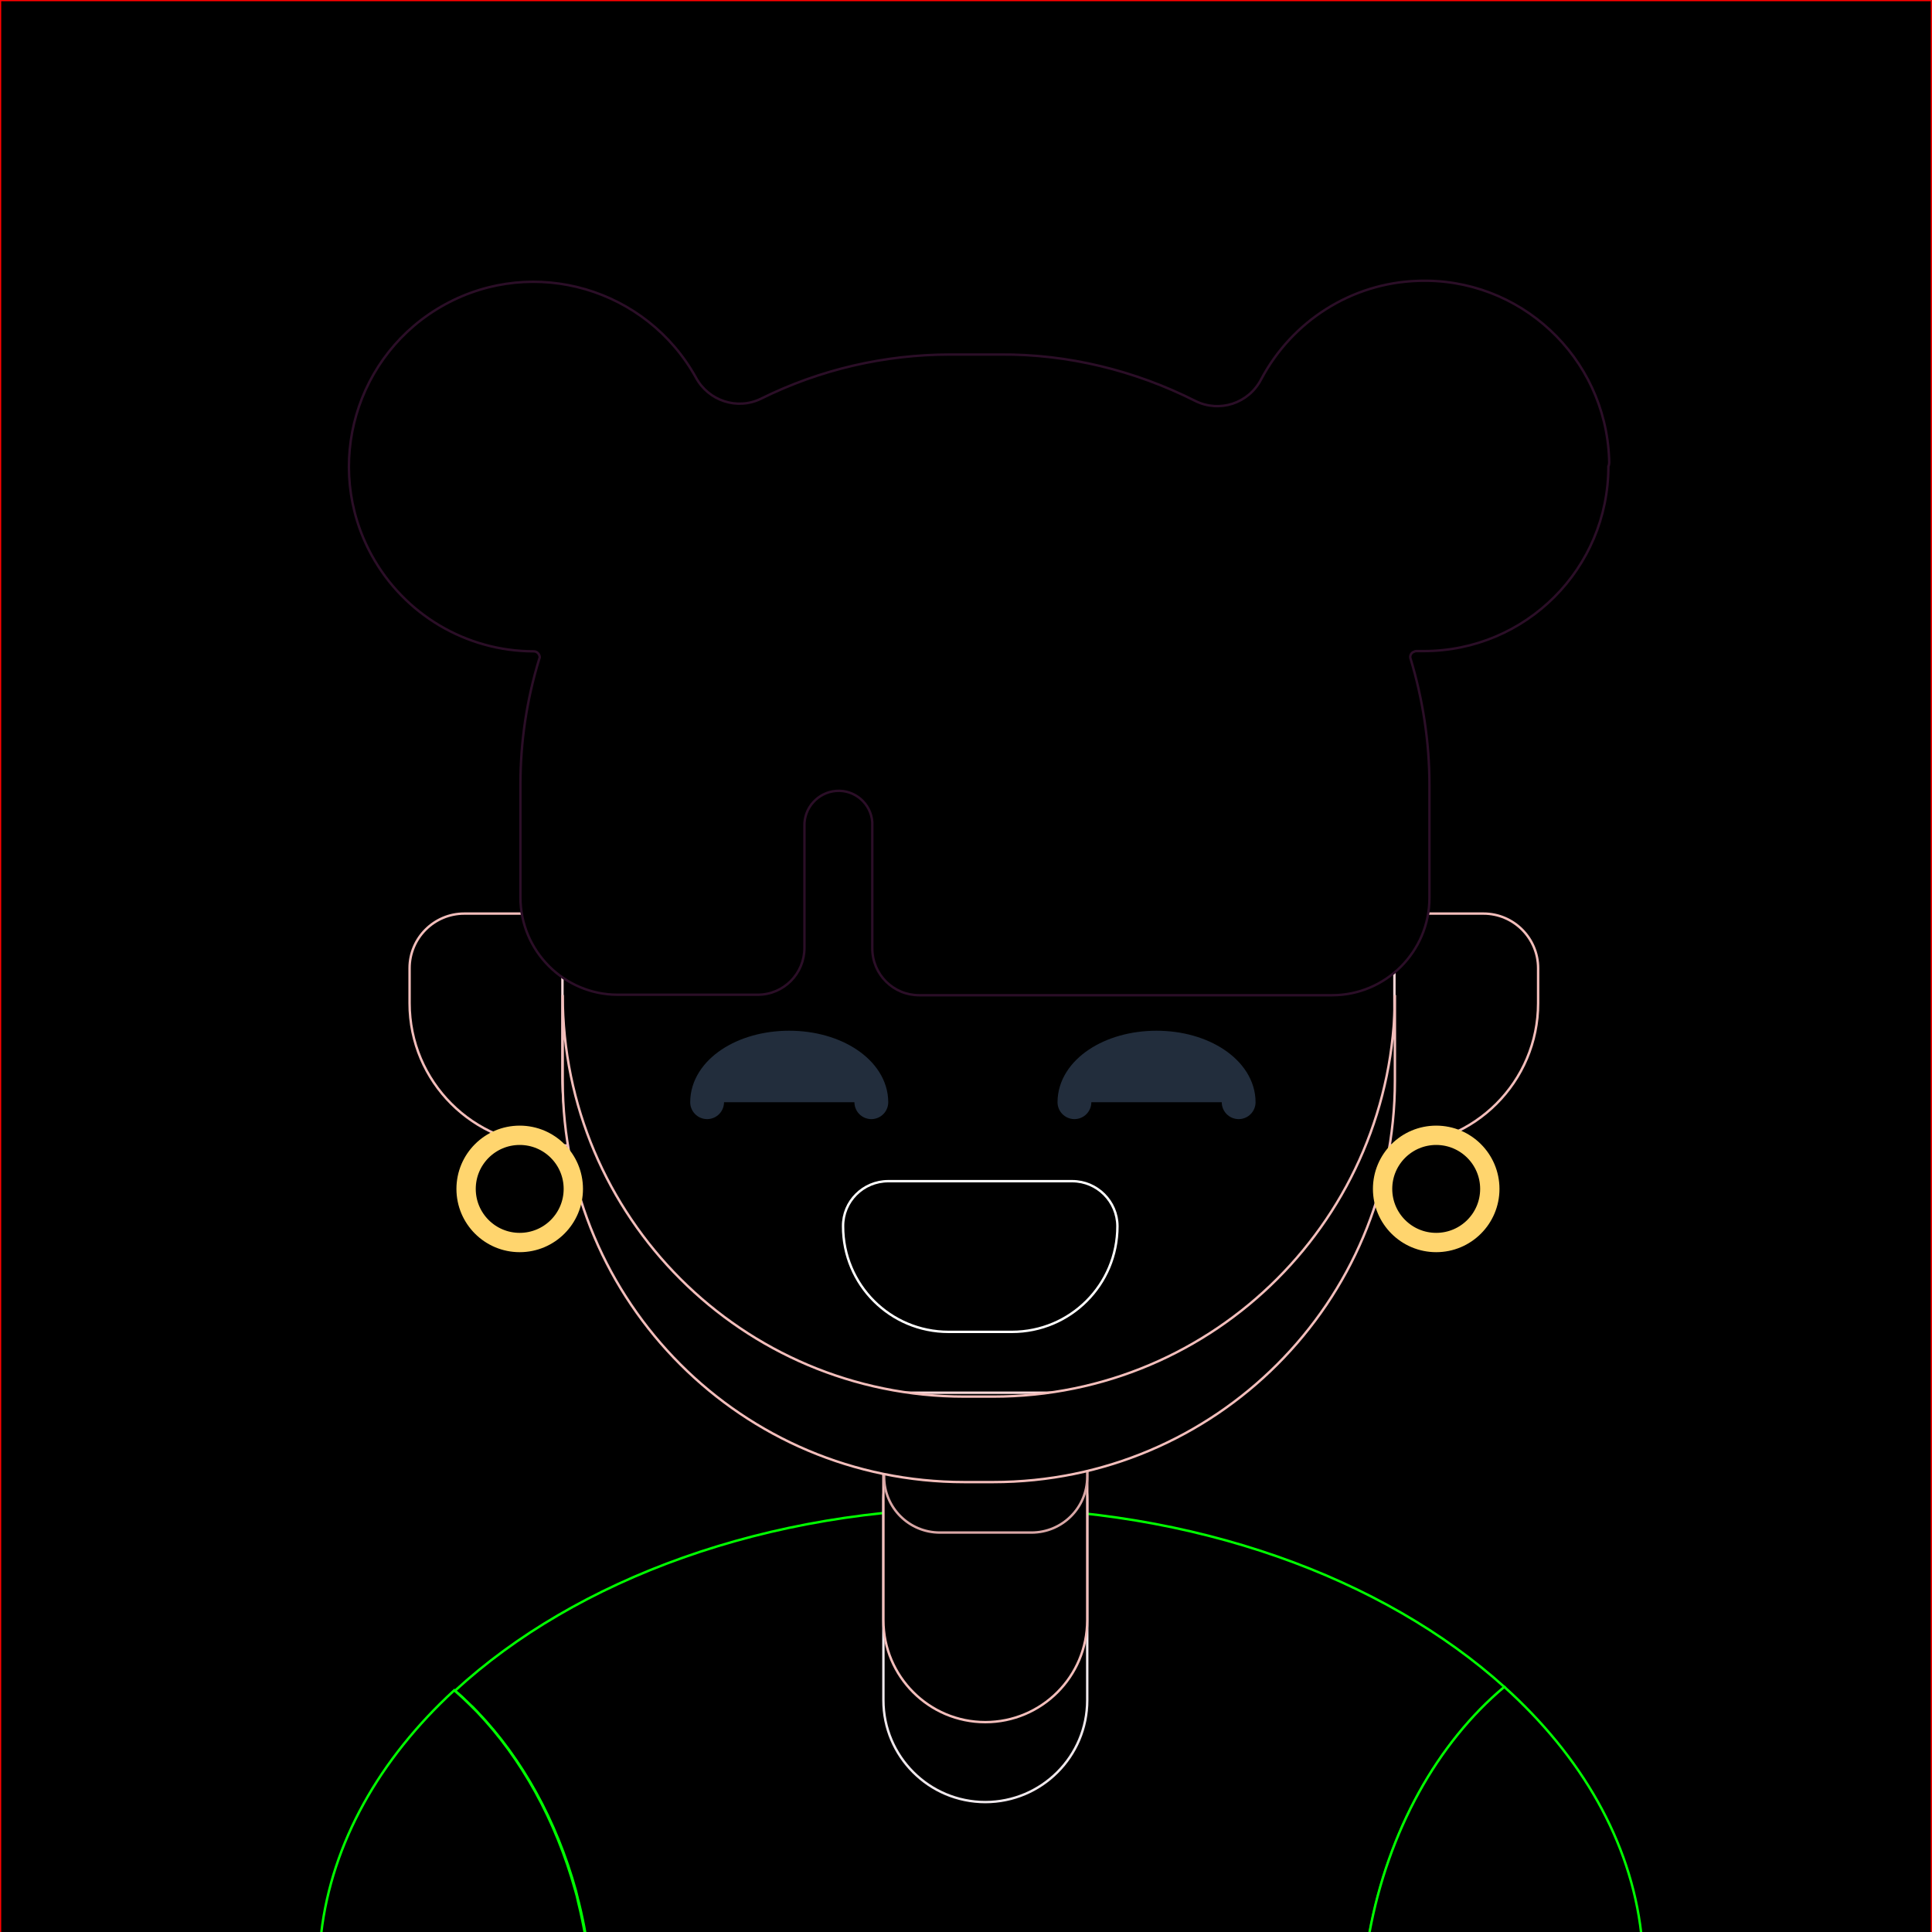
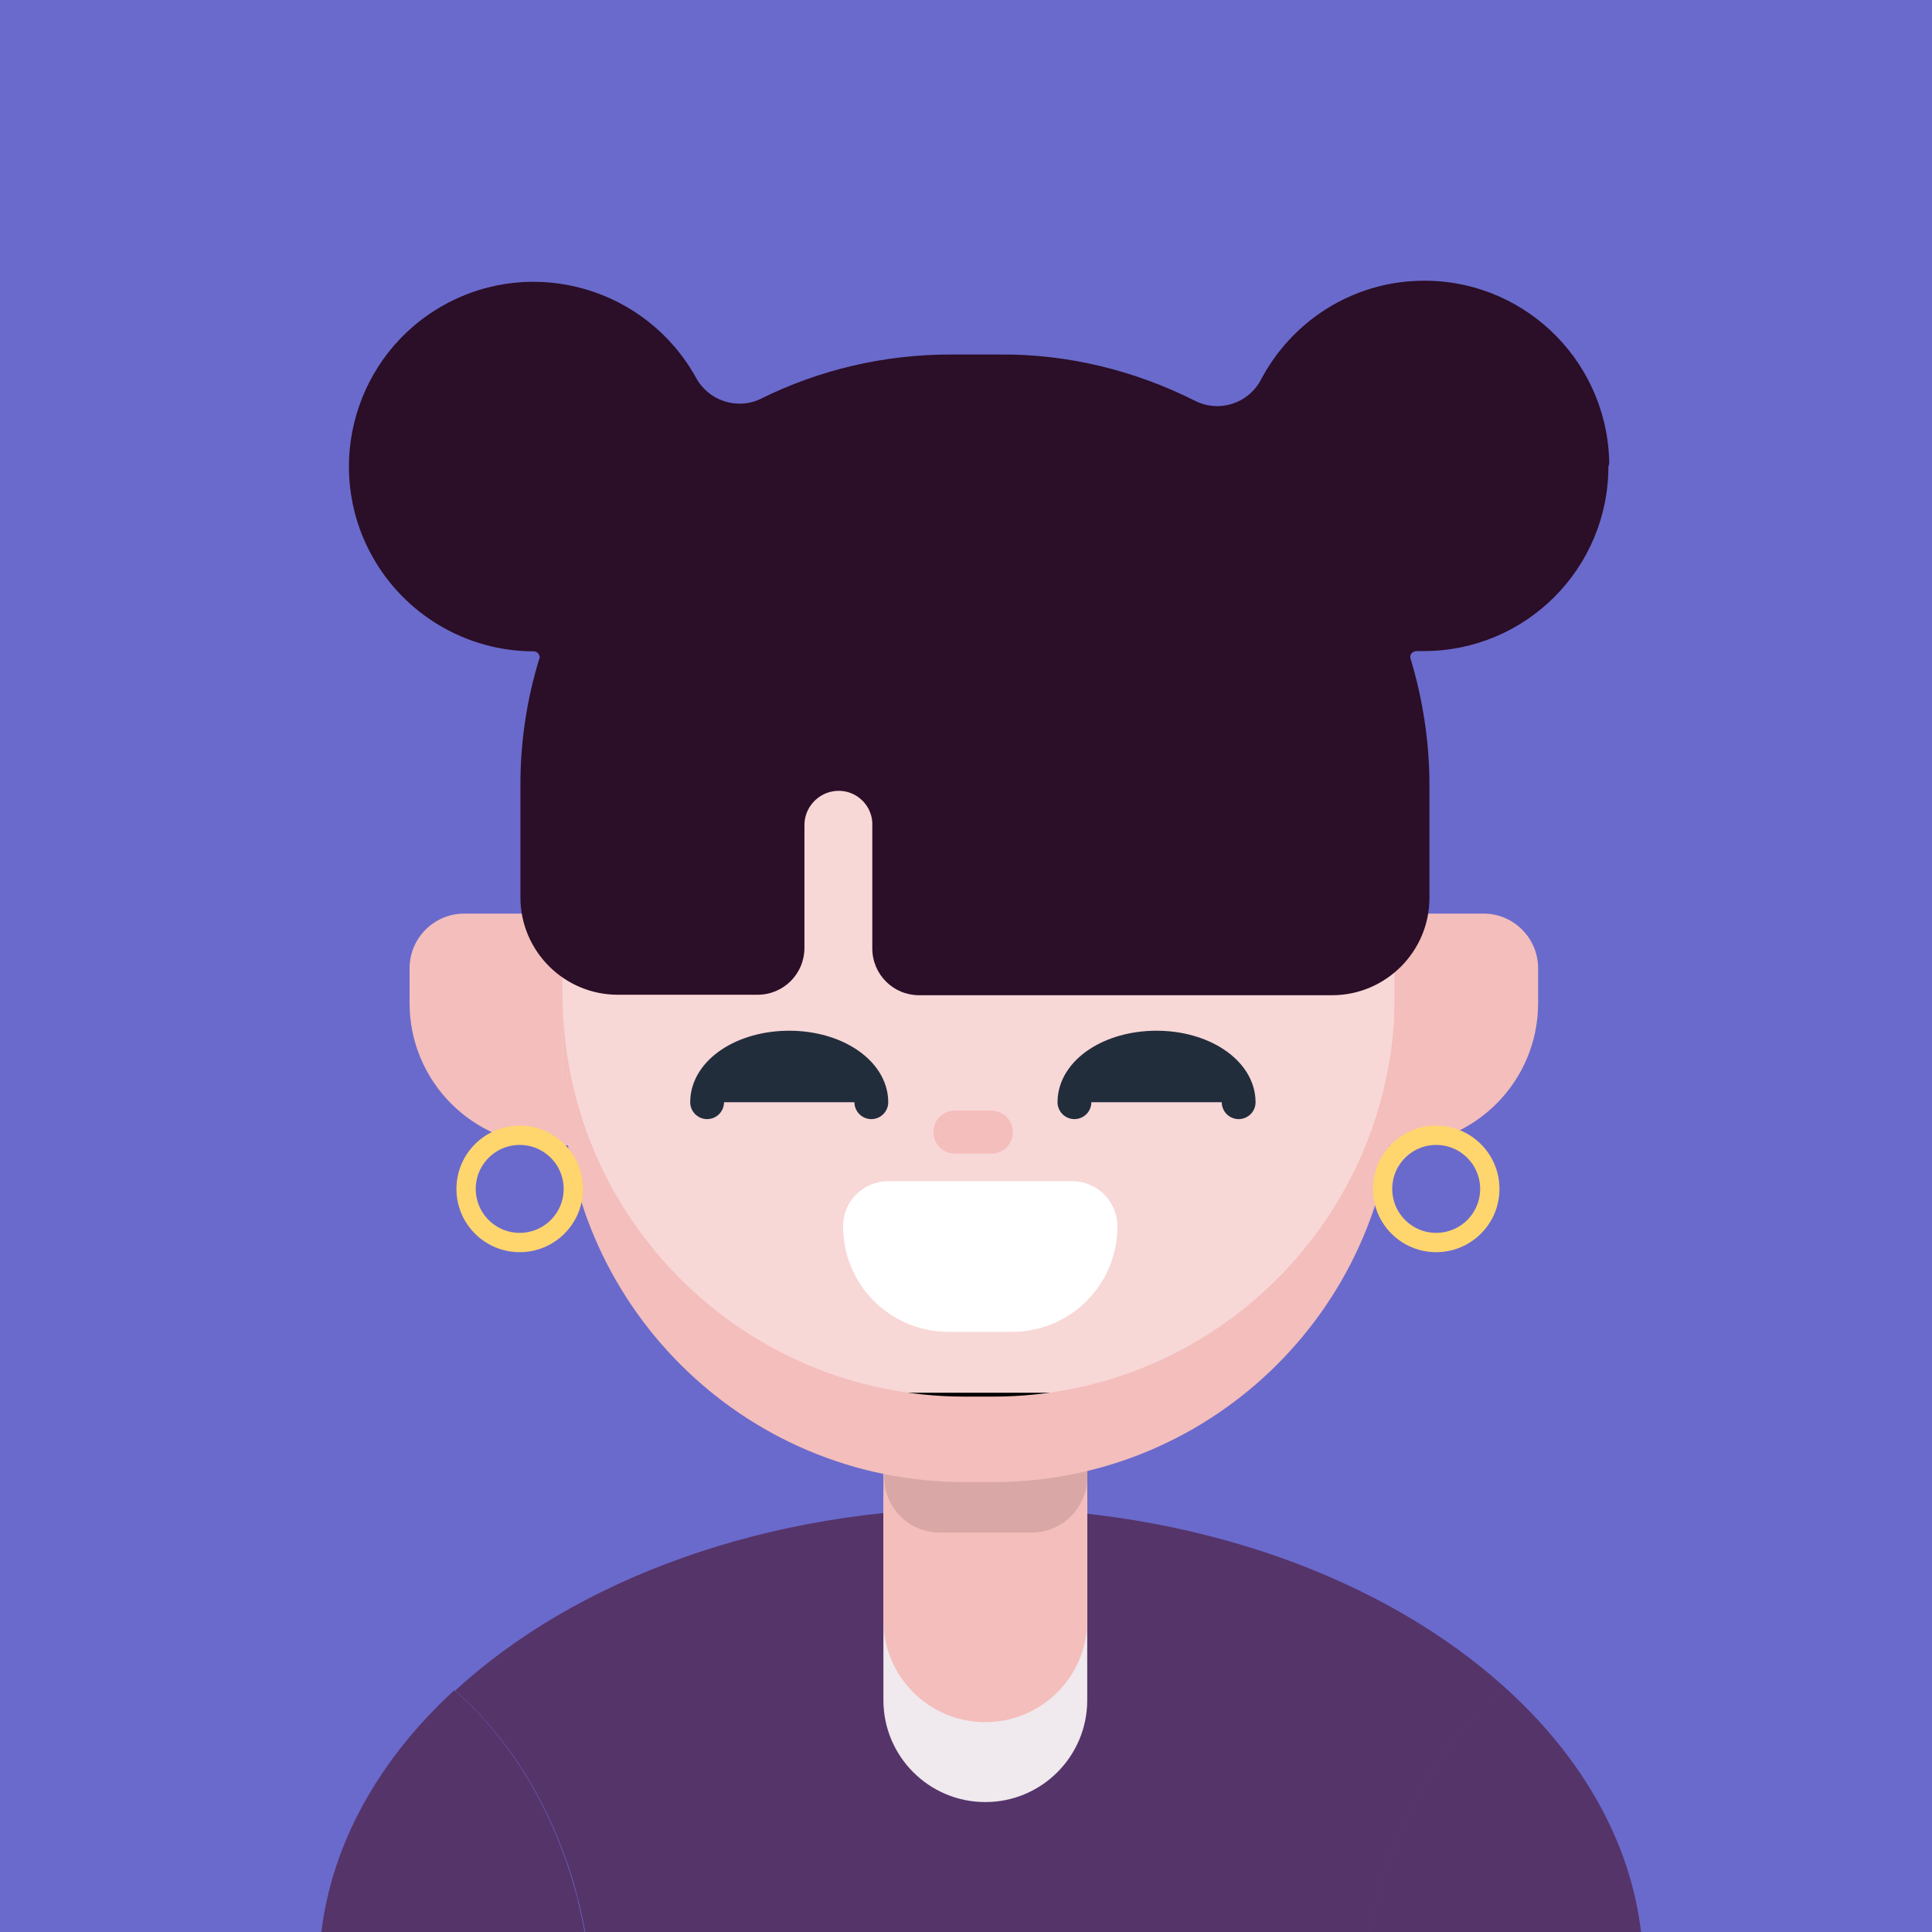
<svg xmlns="http://www.w3.org/2000/svg" version="1.1" id="图层_1" x="0px" y="0px" viewBox="0 0 800 800" xml:space="preserve">
-   <rect class="brick4" width="800" height="800.5" stroke="#FF0000" />
-   <g class="brick1" stroke="#00FF00">
+   <rect class="brick4" width="800" height="800.5" fill="#6A6ACC" />
+   <g fill="#55346A">
    <path d="M242.4,800.6c-0.2-0.9-0.3-1.9-0.5-2.8c-0.2-0.8-0.3-1.7-0.5-2.5c-0.5-2.5-1.1-5-1.7-7.5l0,0   c-0.5-1.6-0.8-3.3-1.2-4.8l0,0c-8.1-29.2-22.3-54.7-40.6-73.9c-1.1-1.1-2-2.2-3.1-3.1c-2-2-4.2-4.1-6.4-5.9   c50.1-46.1,129.1-75.7,218.2-75.7c88.1,0,166.3,29,216.4,74.2c-27.6,23.1-48.1,59.5-55.9,102.1" />
    <path d="M242.7,802.8" />
    <path d="M679.6,800.6c-4.4-38.3-24.8-73.4-56.7-102.1c-27.6,23.1-48.1,59.5-55.9,102.1" />
    <path d="M242.7,802.8" />
    <path d="M133,800.6h109.2" />
    <path d="M242.7,802.8c-0.2-0.8-0.3-1.4-0.5-2.2H133c4.4-37.6,24.2-72.3,55.1-100.7c2.2,1.9,4.4,3.9,6.4,5.9   c1.1,1.1,2,2,3.1,3.1c18.3,19.2,32.5,44.7,40.6,73.9l0,0c0.5,1.6,0.9,3.3,1.2,4.8l0,0c0.6,2.5,1.2,5,1.7,7.5   c0.2,0.8,0.3,1.7,0.5,2.5c0.2,0.9,0.3,1.9,0.6,2.8C242.5,801.4,242.7,802,242.7,802.8z" />
  </g>
-   <path stroke="#F0E9ED" d="M398.2,588.6h19.7c17.8,0,32.3,14.4,32.3,32.3l0,0V704c0,23.3-18.9,42.2-42.2,42.2l0,0  c-23.3,0-42.2-18.9-42.2-42.2v-83.1C365.9,603.1,380.2,588.6,398.2,588.6L398.2,588.6z" />
-   <path stroke="#F3BEBB" d="M398.2,555.5h19.7c17.8,0,32.3,14.4,32.3,32.3l0,0v83.1c0,23.3-18.9,42.2-42.2,42.2l0,0  c-23.3,0-42.2-18.9-42.2-42.2v-83.1C365.9,570,380.2,555.5,398.2,555.5L398.2,555.5z" />
-   <path stroke="#D9A7A6" d="M381.7,477.2h52.9c8.6,0,15.6,7,15.6,15.6v118.7c0,12.8-10.3,23.1-23.1,23.1l0,0h-37.9  c-12.8,0-23.1-10.3-23.1-23.1l0,0V492.8C366,484.2,373.1,477.2,381.7,477.2L381.7,477.2z" />
+   <path id="hjk" fill="#F0E9ED" d="M398.2,588.6h19.7c17.8,0,32.3,14.4,32.3,32.3l0,0V704c0,23.3-18.9,42.2-42.2,42.2l0,0  c-23.3,0-42.2-18.9-42.2-42.2v-83.1C365.9,603.1,380.2,588.6,398.2,588.6L398.2,588.6z" />
+   <path fill="#F3BEBB" d="M398.2,555.5h19.7c17.8,0,32.3,14.4,32.3,32.3l0,0v83.1c0,23.3-18.9,42.2-42.2,42.2l0,0  c-23.3,0-42.2-18.9-42.2-42.2v-83.1C365.9,570,380.2,555.5,398.2,555.5L398.2,555.5z" />
+   <path fill="#D9A7A6" d="M381.7,477.2h52.9c8.6,0,15.6,7,15.6,15.6v118.7c0,12.8-10.3,23.1-23.1,23.1l0,0h-37.9  c-12.8,0-23.1-10.3-23.1-23.1l0,0V492.8C366,484.2,373.1,477.2,381.7,477.2L381.7,477.2z" />
  <path class="st6" d="M232.8,318.1h344.6l0,0v121.8c0,95.1-77.1,172.2-172.2,172.4l0,0l0,0c-95.1,0-172.2-77.1-172.4-172.2l0,0V318.1  L232.8,318.1z" />
-   <path stroke="#F3BEBB" d="M567.9,378.3h46.4c12.5,0,22.6,10.2,22.6,22.6l0,0v14.5c0,32.5-26.4,58.9-58.9,58.9l0,0h-10.3  c-1.9,0-3.3-1.4-3.3-3.3v-89.5C564.7,379.7,566.2,378.3,567.9,378.3L567.9,378.3z" />
-   <path stroke="#F3BEBB" d="M238.8,474.3h-10.3c-32.5,0-58.9-26.4-58.9-58.9l0,0v-14.5c0-12.5,10.2-22.6,22.6-22.6l0,0h46.4  c1.9,0,3.3,1.4,3.3,3.3V471C242.2,472.9,240.6,474.3,238.8,474.3L238.8,474.3z" />
-   <path stroke="#F8D7D7" d="M232.8,282.6h344.6l0,0v162.6c0,72.6-58.9,131.5-131.5,131.5l0,0h-81.5c-72.6,0-131.5-58.9-131.5-131.5l0,0  V282.6H232.8z" />
-   <path stroke="#F3BEBB" d="M411.3,578.3h-12c-91.8,0-166.3-74.5-166.3-166.3v35.4c0,91.8,74.5,166.3,166.3,166.3h12  c91.8,0,166.3-74.5,166.3-166.3v-35.4C577.5,503.8,503.1,578.3,411.3,578.3z" />
-   <path class="brick2" stroke="#2B0E27" d="M666.3,190c-1.6-42.2-37-75.3-79.3-73.7c-27.3,0.9-52,16.6-64.8,40.8c-5.2,10-17.3,13.9-27.3,8.9  c-25-12.6-52.6-19.4-80.6-19.2h-20.8c-27.2,0-54,6.2-78.4,18.3c-9.8,4.8-21.7,0.9-26.9-8.7c-20.5-37-67-50.6-104-30.3  s-50.6,66.8-30.3,103.8c13.4,24.5,39.2,39.8,67.1,39.8l0,0c1.4,0,2.3,1.1,2.5,2.3c0,0.3,0,0.5-0.2,0.8c-5.2,16.9-7.8,34.4-7.8,52  v46.8c0,22.2,18.1,40.3,40.3,40.3l0,0h57.9c10.8,0,19.4-8.7,19.4-19.4l0,0V342c-0.2-7.5,5.6-13.9,13.1-14.5c7.8-0.6,14.5,5.3,15,13  c0,0.3,0,0.6,0,1.1v51.1c0,10.8,8.7,19.4,19.4,19.4l0,0h171c22.2,0,40.3-18.1,40.3-40.3v-46.8c0-17.6-2.7-35.3-7.8-52.2  c-0.5-1.2,0.3-2.7,1.6-3c0.3-0.2,0.6-0.2,0.8-0.2c0.9,0,2,0,3,0c42.3,0,76.5-34.2,76.5-76.5C666.5,192.1,666.3,191,666.3,190z" />
-   <path stroke="#FFFFFF" d="M367.8,489.1H444c10.3,0,18.7,8.4,18.7,18.7l0,0c0,24.2-19.5,43.7-43.7,43.7h-26.2c-24.2,0-43.7-19.5-43.7-43.7  l0,0C349,497.5,357.4,489.1,367.8,489.1L367.8,489.1z" />
+   <path fill="#F3BEBB" d="M567.9,378.3h46.4c12.5,0,22.6,10.2,22.6,22.6l0,0v14.5c0,32.5-26.4,58.9-58.9,58.9l0,0h-10.3  c-1.9,0-3.3-1.4-3.3-3.3v-89.5C564.7,379.7,566.2,378.3,567.9,378.3L567.9,378.3z" />
+   <path fill="#F3BEBB" d="M238.8,474.3h-10.3c-32.5,0-58.9-26.4-58.9-58.9l0,0v-14.5c0-12.5,10.2-22.6,22.6-22.6l0,0h46.4  c1.9,0,3.3,1.4,3.3,3.3V471C242.2,472.9,240.6,474.3,238.8,474.3L238.8,474.3z" />
+   <path fill="#F8D7D7" d="M232.8,282.6h344.6l0,0v162.6c0,72.6-58.9,131.5-131.5,131.5l0,0h-81.5c-72.6,0-131.5-58.9-131.5-131.5l0,0  V282.6H232.8z" />
+   <path fill="#F3BEBB" d="M411.3,578.3h-12c-91.8,0-166.3-74.5-166.3-166.3v35.4c0,91.8,74.5,166.3,166.3,166.3h12  c91.8,0,166.3-74.5,166.3-166.3v-35.4C577.5,503.8,503.1,578.3,411.3,578.3z" />
+   <path class="brick2" fill="#2B0E27" d="M666.3,190c-1.6-42.2-37-75.3-79.3-73.7c-27.3,0.9-52,16.6-64.8,40.8c-5.2,10-17.3,13.9-27.3,8.9  c-25-12.6-52.6-19.4-80.6-19.2h-20.8c-27.2,0-54,6.2-78.4,18.3c-9.8,4.8-21.7,0.9-26.9-8.7c-20.5-37-67-50.6-104-30.3  s-50.6,66.8-30.3,103.8c13.4,24.5,39.2,39.8,67.1,39.8l0,0c1.4,0,2.3,1.1,2.5,2.3c0,0.3,0,0.5-0.2,0.8c-5.2,16.9-7.8,34.4-7.8,52  v46.8c0,22.2,18.1,40.3,40.3,40.3l0,0h57.9c10.8,0,19.4-8.7,19.4-19.4l0,0V342c-0.2-7.5,5.6-13.9,13.1-14.5c7.8-0.6,14.5,5.3,15,13  c0,0.3,0,0.6,0,1.1v51.1c0,10.8,8.7,19.4,19.4,19.4l0,0h171c22.2,0,40.3-18.1,40.3-40.3v-46.8c0-17.6-2.7-35.3-7.8-52.2  c-0.5-1.2,0.3-2.7,1.6-3c0.3-0.2,0.6-0.2,0.8-0.2c0.9,0,2,0,3,0c42.3,0,76.5-34.2,76.5-76.5C666.5,192.1,666.3,191,666.3,190z" />
+   <path fill="#FFFFFF" d="M367.8,489.1H444c10.3,0,18.7,8.4,18.7,18.7l0,0c0,24.2-19.5,43.7-43.7,43.7h-26.2c-24.2,0-43.7-19.5-43.7-43.7  l0,0C349,497.5,357.4,489.1,367.8,489.1L367.8,489.1z" />
  <path class="brick3" fill="#222D3C" stroke="#222D3C" stroke-width="14" stroke-linecap="round" stroke-linejoin="round" d="M292.8,456.4c0-12.5,15.1-22.6,34-22.6c18.9,0,34,10.2,34,22.6" />
  <path class="brick3" fill="#222D3C" stroke="#222D3C" stroke-width="14" stroke-linecap="round" stroke-linejoin="round" d="M444.9,456.4c0-12.5,15.1-22.6,34-22.6s34,10.2,34,22.6" />
  <ellipse rx="22.2" ry="22.2" fill="none" stroke="#FFD56E" stroke-width="8" transform="translate(594.7 492.3)" />
  <ellipse rx="22.2" ry="22.2" fill="none" stroke="#FFD56E" stroke-width="8" transform="translate(215.2 492.3)" />
-   <path stroke="#3BEBB" d="M395.4,459.9h15.1c4.8,0,8.9,3.9,8.9,8.9l0,0c0,4.8-3.9,8.9-8.9,8.9h-15.1c-4.8,0-8.9-3.9-8.9-8.9l0,0  C386.5,463.8,390.4,459.9,395.4,459.9z" />
+   <path fill="#F3BEBB" d="M395.4,459.9h15.1c4.8,0,8.9,3.9,8.9,8.9l0,0c0,4.8-3.9,8.9-8.9,8.9h-15.1c-4.8,0-8.9-3.9-8.9-8.9l0,0  C386.5,463.8,390.4,459.9,395.4,459.9z" />
</svg>
